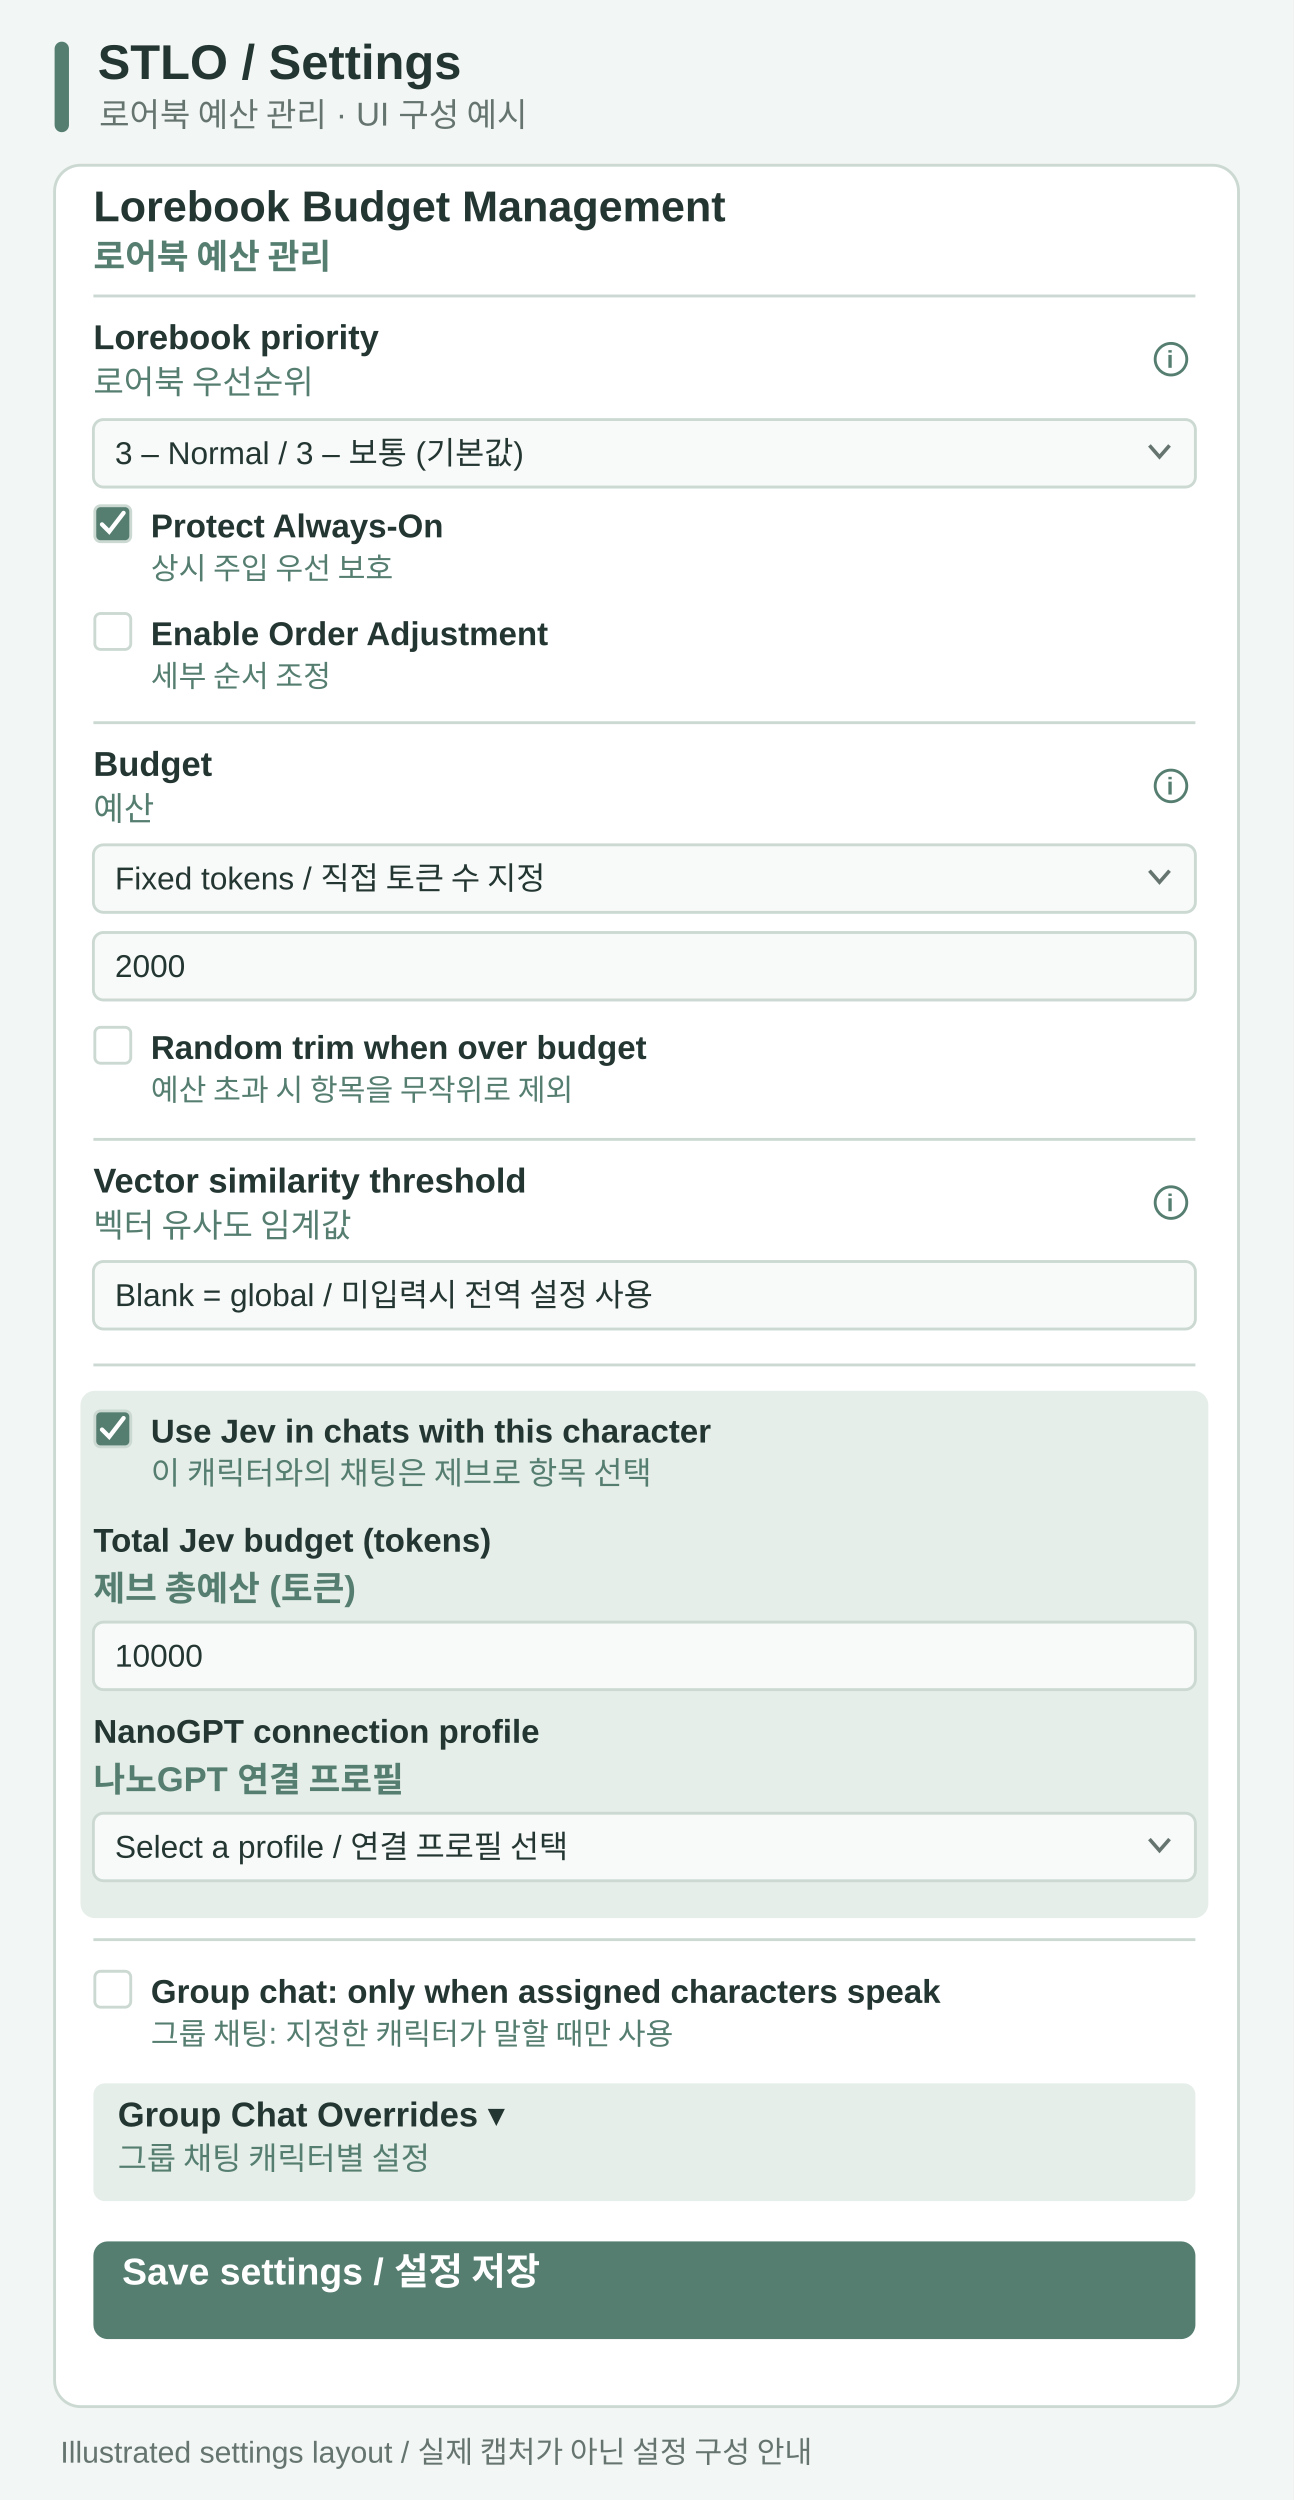
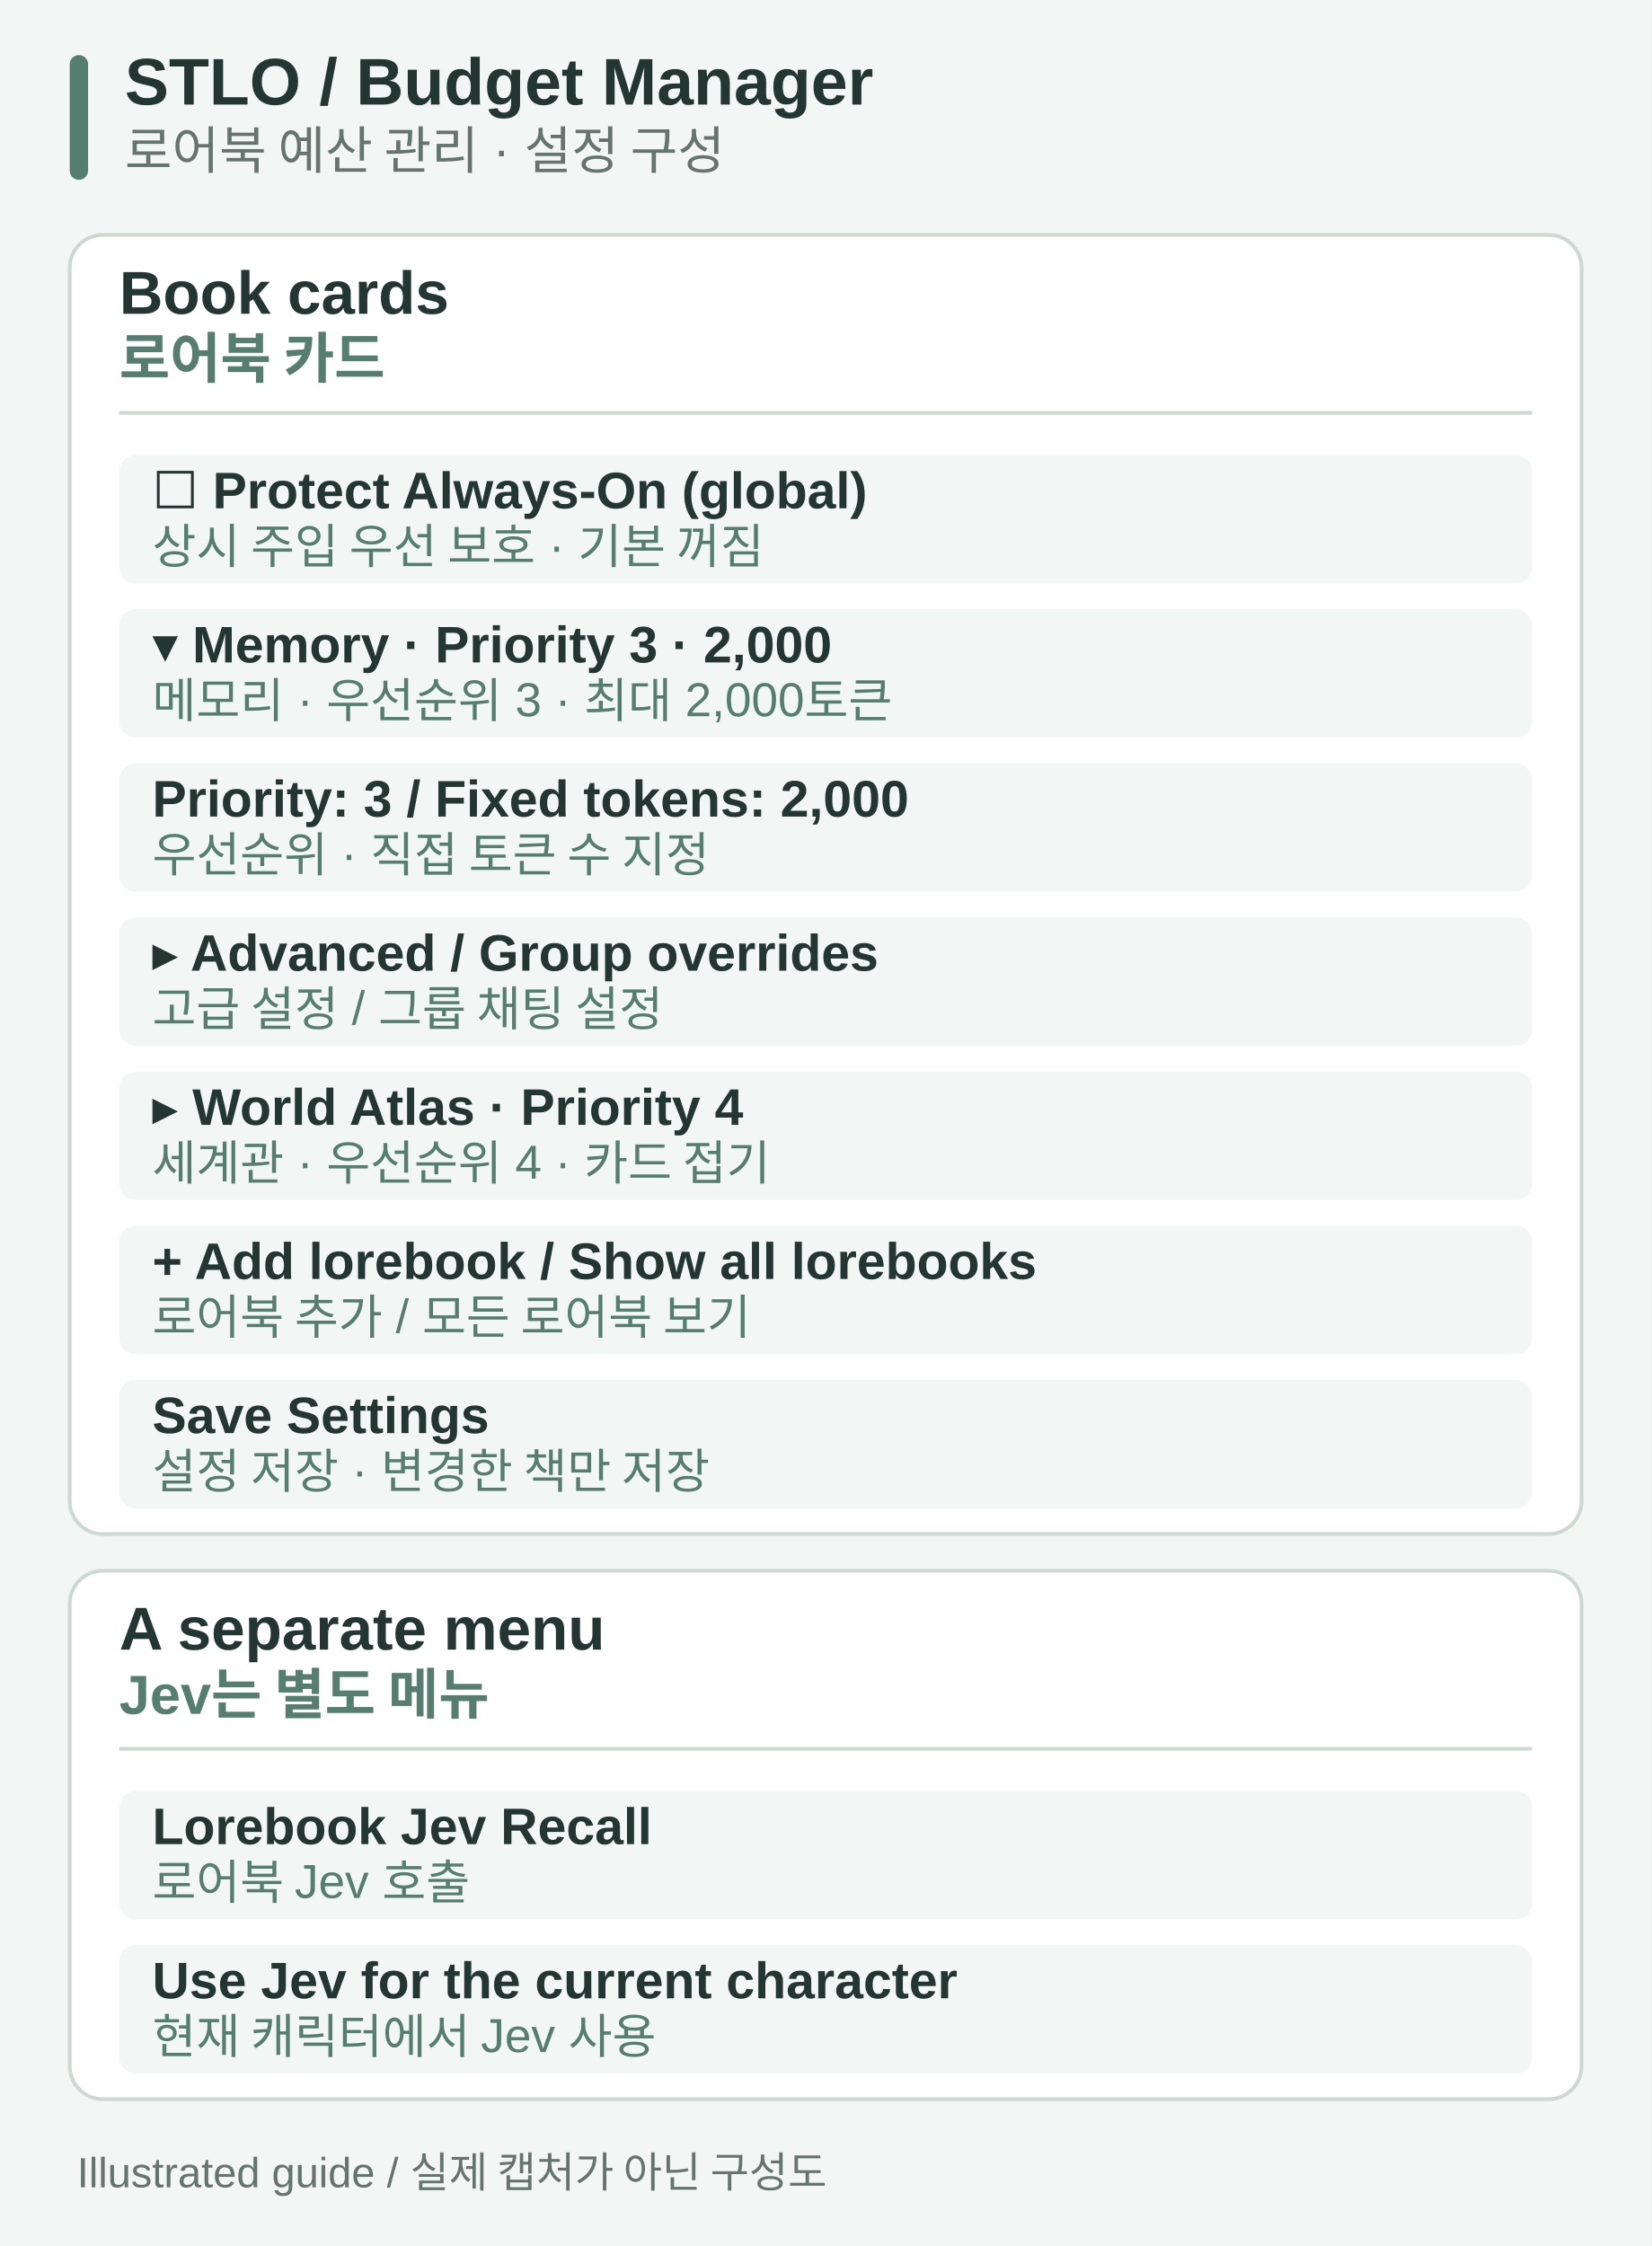
- <svg xmlns="http://www.w3.org/2000/svg" viewBox="0 0 900 1740" width="900" height="1740" font-family="Arial, 'Noto Sans KR', 'Apple SD Gothic Neo', 'Malgun Gothic', sans-serif" role="img" aria-label="STLO bilingual settings layout">
-   <rect x="0" y="0" width="900" height="1740" rx="0" fill="#f2f6f4" stroke="none" stroke-width="2" />
-   <rect x="38" y="29" width="10" height="63" rx="5" fill="#557e70" stroke="none" stroke-width="2" />
-   <text x="68" y="55" font-size="34" fill="#243632" font-weight="650">STLO / Settings</text>
-   <text x="69" y="88" font-size="23" fill="#65746f" font-weight="400">로어북 예산 관리 · UI 구성 예시</text>
-   <rect x="38" y="115" width="824" height="1560" rx="18" fill="#ffffff" stroke="#cbd9d2" stroke-width="2" />
-   <text x="65" y="154" font-size="30" fill="#243632" font-weight="650">Lorebook Budget Management</text>
-   <text x="65" y="187" font-size="24" fill="#557e70" font-weight="650">로어북 예산 관리</text>
-   <path d="M65 206H832" stroke="#cbd9d2" stroke-width="2" />
-   <text x="65" y="243" font-size="24" fill="#243632" font-weight="650">Lorebook priority</text>
-   <text x="65" y="274" font-size="23" fill="#557e70" font-weight="400">로어북 우선순위</text>
-   <circle cx="815" cy="250" r="11" fill="none" stroke="#557e70" stroke-width="2" />
-   <text x="812" y="256" font-size="17" fill="#557e70" font-weight="650">i</text>
-   <rect x="65" y="292" width="767" height="47" rx="7" fill="#f7faf8" stroke="#cbd9d2" stroke-width="2" />
-   <text x="80" y="323" font-size="22" fill="#243632" font-weight="400">3 – Normal / 3 – 보통 (기본값)</text>
-   <path d="M800 310l7 8 7-8" fill="none" stroke="#65746f" stroke-width="2.5" />
-   <rect x="66" y="352" width="25" height="25" rx="4" fill="#557e70" stroke="#cbd9d2" stroke-width="2" />
-   <path d="M71 365l5 5 10-13" fill="none" stroke="white" stroke-width="3" stroke-linecap="round" />
-   <text x="105" y="374" font-size="23" fill="#243632" font-weight="650">Protect Always-On</text>
-   <text x="105" y="403" font-size="21" fill="#557e70" font-weight="400">상시 주입 우선 보호</text>
-   <rect x="66" y="427" width="25" height="25" rx="4" fill="#ffffff" stroke="#cbd9d2" stroke-width="2" />
-   <text x="105" y="449" font-size="23" fill="#243632" font-weight="650">Enable Order Adjustment</text>
-   <text x="105" y="478" font-size="21" fill="#557e70" font-weight="400">세부 순서 조정</text>
-   <path d="M65 503H832" stroke="#cbd9d2" stroke-width="2" />
-   <text x="65" y="540" font-size="24" fill="#243632" font-weight="650">Budget</text>
-   <text x="65" y="571" font-size="23" fill="#557e70" font-weight="400">예산</text>
-   <circle cx="815" cy="547" r="11" fill="none" stroke="#557e70" stroke-width="2" />
-   <text x="812" y="553" font-size="17" fill="#557e70" font-weight="650">i</text>
-   <rect x="65" y="588" width="767" height="47" rx="7" fill="#f7faf8" stroke="#cbd9d2" stroke-width="2" />
-   <text x="80" y="619" font-size="22" fill="#243632" font-weight="400">Fixed tokens / 직접 토큰 수 지정</text>
-   <path d="M800 606l7 8 7-8" fill="none" stroke="#65746f" stroke-width="2.5" />
-   <rect x="65" y="649" width="767" height="47" rx="7" fill="#f7faf8" stroke="#cbd9d2" stroke-width="2" />
-   <text x="80" y="680" font-size="22" fill="#243632" font-weight="400">2000</text>
-   <rect x="66" y="715" width="25" height="25" rx="4" fill="#ffffff" stroke="#cbd9d2" stroke-width="2" />
-   <text x="105" y="737" font-size="23" fill="#243632" font-weight="650">Random trim when over budget</text>
-   <text x="105" y="766" font-size="21" fill="#557e70" font-weight="400">예산 초과 시 항목을 무작위로 제외</text>
-   <path d="M65 793H832" stroke="#cbd9d2" stroke-width="2" />
-   <text x="65" y="830" font-size="24" fill="#243632" font-weight="650">Vector similarity threshold</text>
-   <text x="65" y="861" font-size="23" fill="#557e70" font-weight="400">벡터 유사도 임계값</text>
-   <circle cx="815" cy="837" r="11" fill="none" stroke="#557e70" stroke-width="2" />
-   <text x="812" y="843" font-size="17" fill="#557e70" font-weight="650">i</text>
-   <rect x="65" y="878" width="767" height="47" rx="7" fill="#f7faf8" stroke="#cbd9d2" stroke-width="2" />
-   <text x="80" y="909" font-size="22" fill="#243632" font-weight="400">Blank = global / 미입력시 전역 설정 사용</text>
-   <path d="M65 950H832" stroke="#cbd9d2" stroke-width="2" />
-   <g>
-     <rect x="56" y="968" width="785" height="367" rx="10" fill="#e5eee9" stroke="none" stroke-width="2" />
-     <rect x="66" y="982" width="25" height="25" rx="4" fill="#557e70" stroke="#cbd9d2" stroke-width="2" />
-     <path d="M71 995l5 5 10-13" fill="none" stroke="white" stroke-width="3" stroke-linecap="round" />
-     <text x="105" y="1004" font-size="23" fill="#243632" font-weight="650">Use Jev in chats with this character</text>
-     <text x="105" y="1033" font-size="22" fill="#557e70" font-weight="400">이 캐릭터와의 채팅은 제브로 항목 선택</text>
-     <text x="65" y="1080" font-size="23" fill="#243632" font-weight="650">Total Jev budget (tokens)</text>
-     <text x="65" y="1114" font-size="24" fill="#557e70" font-weight="650">제브 총예산 (토큰)</text>
-     <rect x="65" y="1129" width="767" height="47" rx="7" fill="#f7faf8" stroke="#cbd9d2" stroke-width="2" />
-     <text x="80" y="1160" font-size="22" fill="#243632" font-weight="400">10000</text>
-     <text x="65" y="1213" font-size="23" fill="#243632" font-weight="650">NanoGPT connection profile</text>
-     <text x="65" y="1247" font-size="24" fill="#557e70" font-weight="650">나노GPT 연결 프로필</text>
-     <rect x="65" y="1262" width="767" height="47" rx="7" fill="#f7faf8" stroke="#cbd9d2" stroke-width="2" />
-     <text x="80" y="1293" font-size="22" fill="#243632" font-weight="400">Select a profile / 연결 프로필 선택</text>
-     <path d="M800 1280l7 8 7-8" fill="none" stroke="#65746f" stroke-width="2.5" />
-   </g>
-   <path d="M65 1350H832" stroke="#cbd9d2" stroke-width="2" />
-   <g transform="translate(0 400)">
-     <rect x="66" y="972" width="25" height="25" rx="4" fill="#ffffff" stroke="#cbd9d2" stroke-width="2" />
-     <text x="105" y="994" font-size="23" fill="#243632" font-weight="650">Group chat: only when assigned characters speak</text>
-     <text x="105" y="1023" font-size="21" fill="#557e70" font-weight="400">그룹 채팅: 지정한 캐릭터가 말할 때만 사용</text>
-     <rect x="65" y="1050" width="767" height="82" rx="8" fill="#e5eee9" stroke="none" stroke-width="2" />
-     <text x="82" y="1080" font-size="24" fill="#243632" font-weight="650">Group Chat Overrides  ▾</text>
-     <text x="82" y="1110" font-size="22" fill="#557e70" font-weight="400">그룹 채팅 캐릭터별 설정</text>
-     <rect x="65" y="1160" width="767" height="68" rx="10" fill="#557e70" stroke="none" stroke-width="2" />
-     <text x="85" y="1190" font-size="26" fill="#ffffff" font-weight="650">Save settings / 설정 저장</text>
-     <text x="42" y="1314" font-size="21" fill="#65746f" font-weight="400">Illustrated settings layout / 실제 캡처가 아닌 설정 구성 안내</text>
-   </g>
+ <svg xmlns="http://www.w3.org/2000/svg" width="900" height="1224" viewBox="0 0 900 1224" font-family="Arial,'Noto Sans KR','Apple SD Gothic Neo','Malgun Gothic',sans-serif" role="img" aria-label="STLO / Budget Manager">
+   <rect width="900" height="1224" fill="#f2f6f4" />
+   <rect x="38" y="30" width="10" height="68" rx="5" fill="#557e70" />
+   <text x="68" y="57" font-size="36" fill="#243632" font-weight="600">STLO / Budget Manager</text>
+   <text x="68" y="92" font-size="28" fill="#65746f" font-weight="400">로어북 예산 관리 · 설정 구성</text>
+   <rect x="38" y="128" width="824" height="708" rx="18" fill="#fff" stroke="#cbd9d2" stroke-width="2" />
+   <text x="65" y="171" font-size="33" fill="#243632" font-weight="600">Book cards</text>
+   <text x="65" y="206" font-size="30" fill="#557e70" font-weight="600">로어북 카드</text>
+   <path d="M65 225H835" stroke="#cbd9d2" stroke-width="2" />
+   <rect x="65" y="248" width="770" height="70" rx="9" fill="#f2f6f4" />
+   <text x="83" y="277" font-size="28" fill="#243632" font-weight="600">☐ Protect Always-On (global)</text>
+   <text x="83" y="307" font-size="26" fill="#557e70" font-weight="400">상시 주입 우선 보호 · 기본 꺼짐</text>
+   <rect x="65" y="332" width="770" height="70" rx="9" fill="#f2f6f4" />
+   <text x="83" y="361" font-size="28" fill="#243632" font-weight="600">▾ Memory  ·  Priority 3  ·  2,000</text>
+   <text x="83" y="391" font-size="26" fill="#557e70" font-weight="400">메모리 · 우선순위 3 · 최대 2,000토큰</text>
+   <rect x="65" y="416" width="770" height="70" rx="9" fill="#f2f6f4" />
+   <text x="83" y="445" font-size="28" fill="#243632" font-weight="600">Priority: 3  /  Fixed tokens: 2,000</text>
+   <text x="83" y="475" font-size="26" fill="#557e70" font-weight="400">우선순위 · 직접 토큰 수 지정</text>
+   <rect x="65" y="500" width="770" height="70" rx="9" fill="#f2f6f4" />
+   <text x="83" y="529" font-size="28" fill="#243632" font-weight="600">▸ Advanced / Group overrides</text>
+   <text x="83" y="559" font-size="26" fill="#557e70" font-weight="400">고급 설정 / 그룹 채팅 설정</text>
+   <rect x="65" y="584" width="770" height="70" rx="9" fill="#f2f6f4" />
+   <text x="83" y="613" font-size="28" fill="#243632" font-weight="600">▸ World Atlas  ·  Priority 4</text>
+   <text x="83" y="643" font-size="26" fill="#557e70" font-weight="400">세계관 · 우선순위 4 · 카드 접기</text>
+   <rect x="65" y="668" width="770" height="70" rx="9" fill="#f2f6f4" />
+   <text x="83" y="697" font-size="28" fill="#243632" font-weight="600">+ Add lorebook  /  Show all lorebooks</text>
+   <text x="83" y="727" font-size="26" fill="#557e70" font-weight="400">로어북 추가 / 모든 로어북 보기</text>
+   <rect x="65" y="752" width="770" height="70" rx="9" fill="#f2f6f4" />
+   <text x="83" y="781" font-size="28" fill="#243632" font-weight="600">Save Settings</text>
+   <text x="83" y="811" font-size="26" fill="#557e70" font-weight="400">설정 저장 · 변경한 책만 저장</text>
+   <rect x="38" y="856" width="824" height="288" rx="18" fill="#fff" stroke="#cbd9d2" stroke-width="2" />
+   <text x="65" y="899" font-size="33" fill="#243632" font-weight="600">A separate menu</text>
+   <text x="65" y="934" font-size="30" fill="#557e70" font-weight="600">Jev는 별도 메뉴</text>
+   <path d="M65 953H835" stroke="#cbd9d2" stroke-width="2" />
+   <rect x="65" y="976" width="770" height="70" rx="9" fill="#f2f6f4" />
+   <text x="83" y="1005" font-size="28" fill="#243632" font-weight="600">Lorebook Jev Recall</text>
+   <text x="83" y="1035" font-size="26" fill="#557e70" font-weight="400">로어북 Jev 호출</text>
+   <rect x="65" y="1060" width="770" height="70" rx="9" fill="#f2f6f4" />
+   <text x="83" y="1089" font-size="28" fill="#243632" font-weight="600">Use Jev for the current character</text>
+   <text x="83" y="1119" font-size="26" fill="#557e70" font-weight="400">현재 캐릭터에서 Jev 사용</text>
+   <text x="42" y="1192" font-size="23" fill="#65746f" font-weight="400">Illustrated guide / 실제 캡처가 아닌 구성도</text>
</svg>
